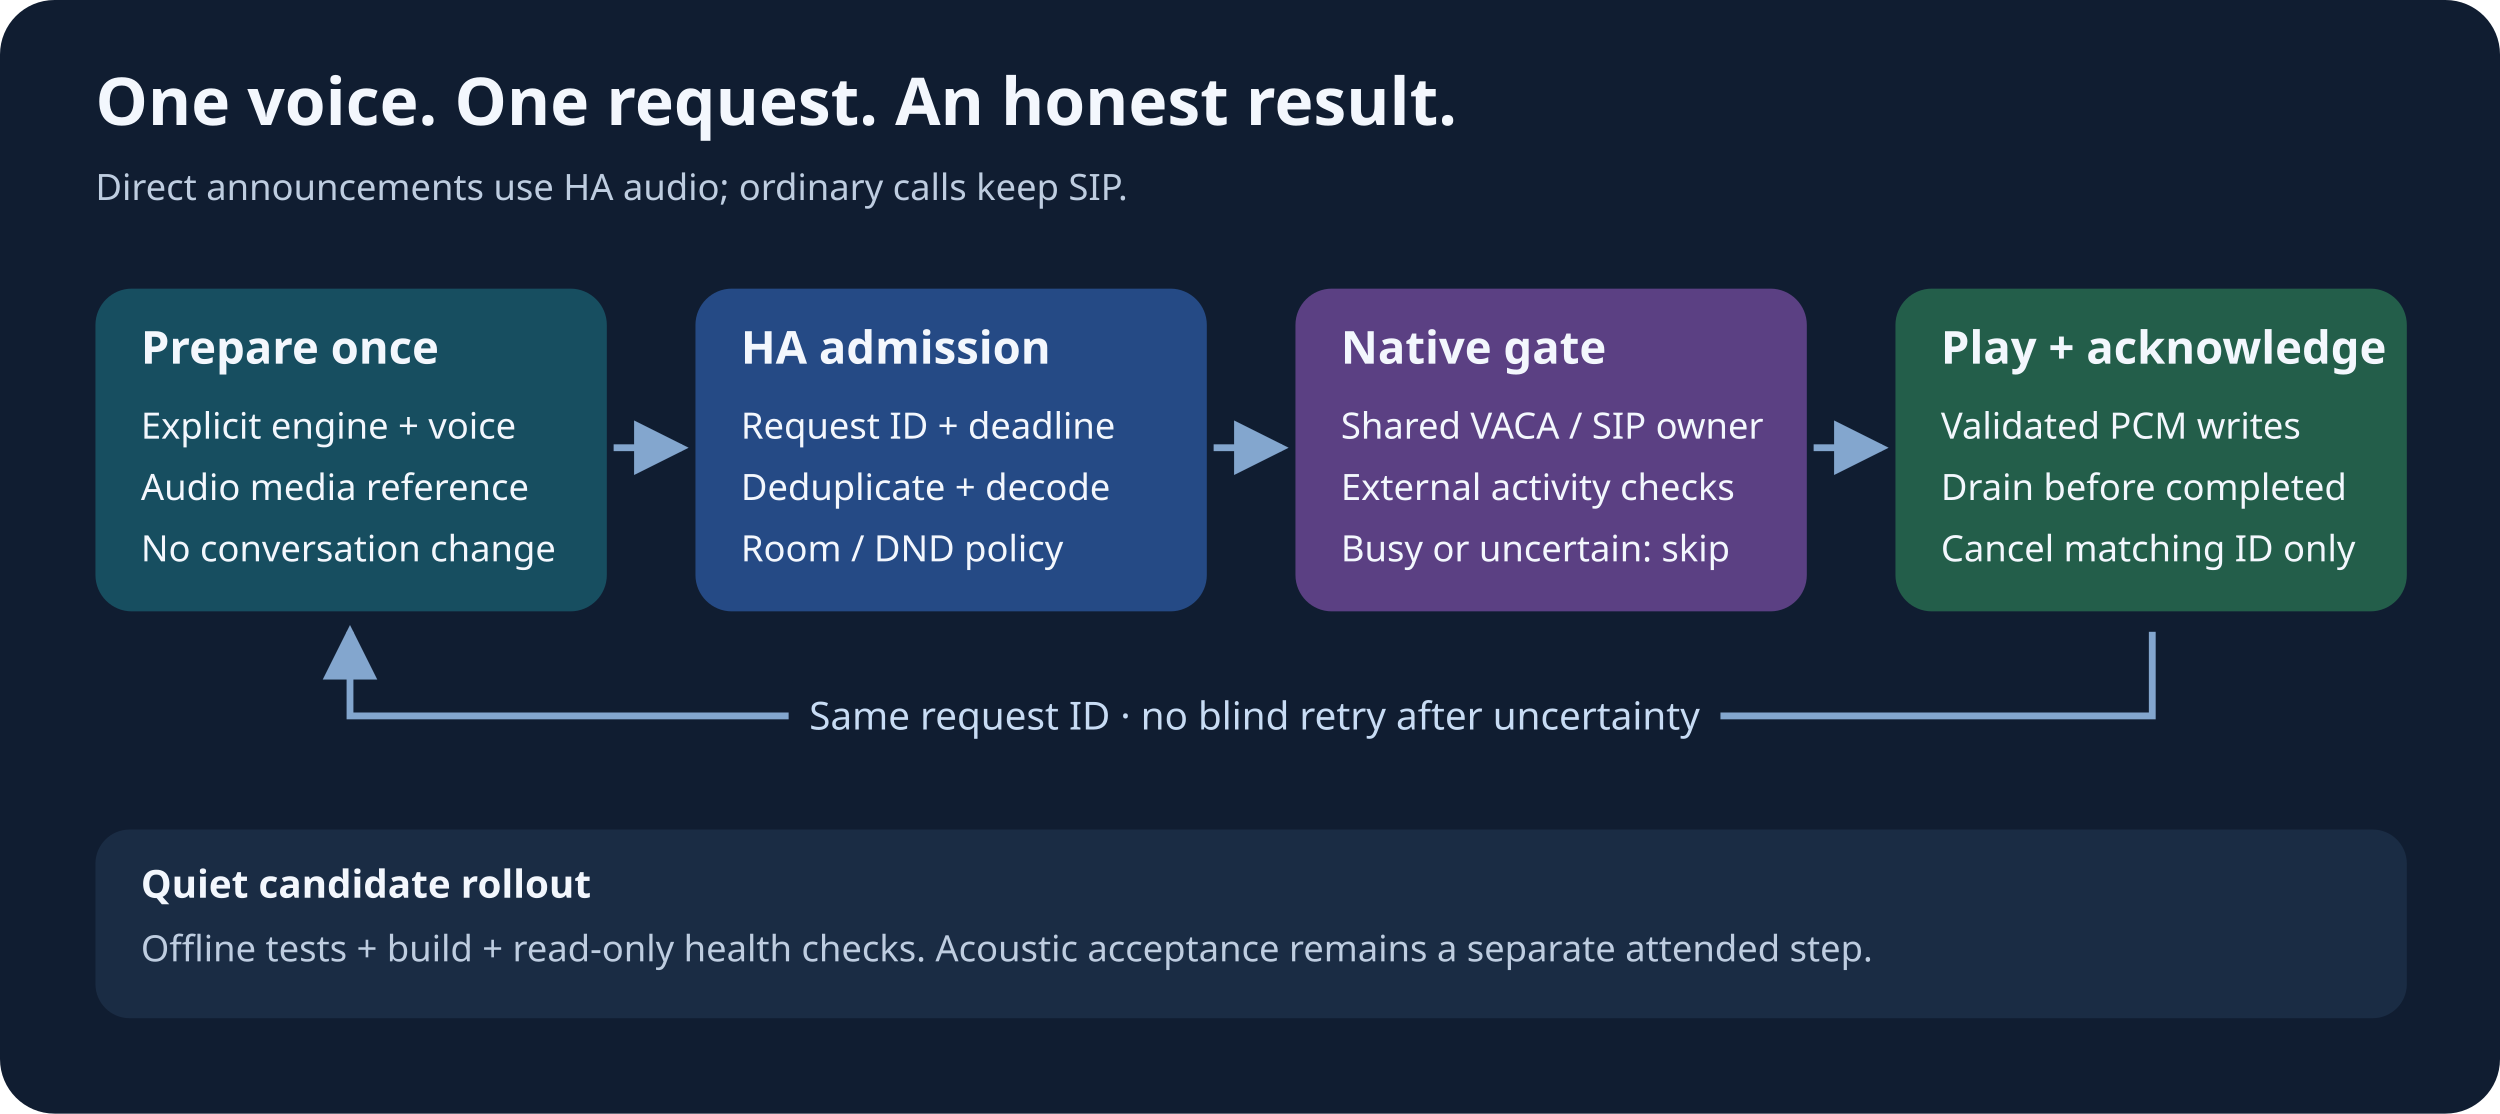
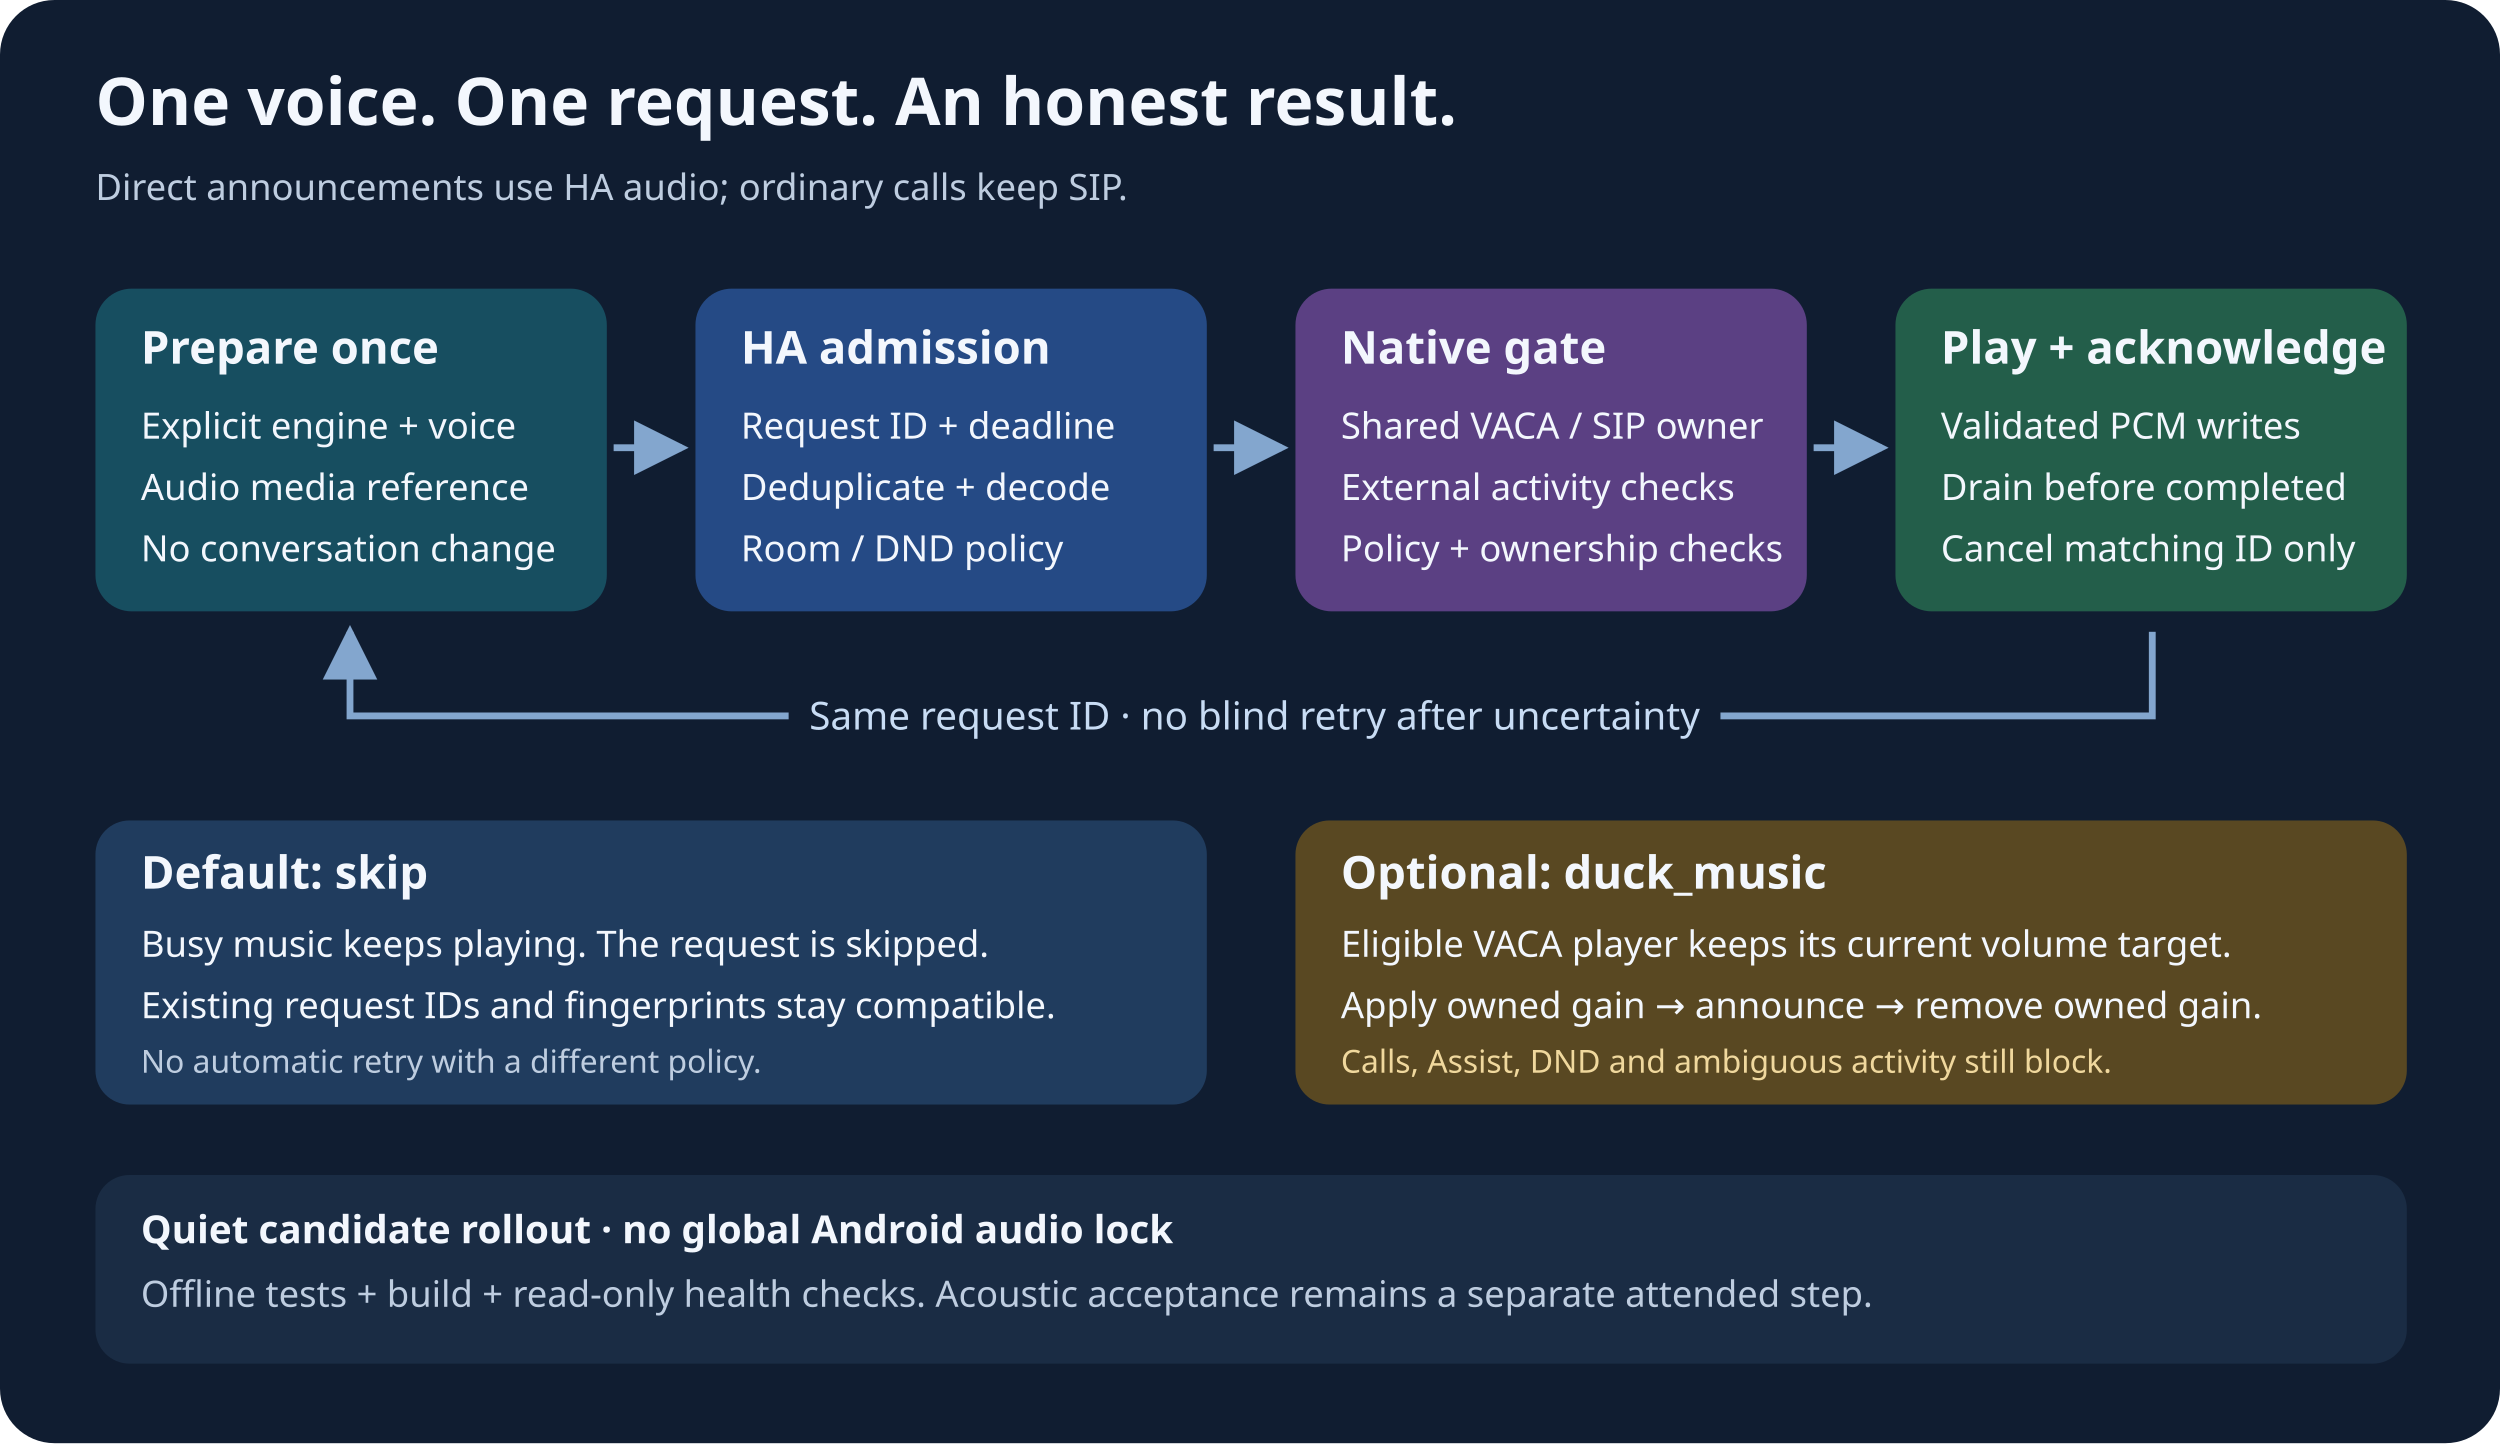
- <svg xmlns="http://www.w3.org/2000/svg" width="1100" height="490" viewBox="0 0 1100 490" role="img" aria-labelledby="title desc">
+ <svg xmlns="http://www.w3.org/2000/svg" width="1100" height="635" viewBox="0 0 1100 635" role="img" aria-labelledby="title desc">
  <defs>
    <marker id="arrow" markerWidth="8" markerHeight="8" refX="7" refY="4" orient="auto">
      <path d="M0 0 L8 4 L0 8Z" fill="#83a6ce" />
    </marker>
  </defs>
-   <rect width="1100" height="490" rx="24" fill="#101d31" />
+   <rect width="1100" height="635" rx="24" fill="#101d31" />
  <g font-family="sans-serif" fill="#f3f7fd">
    <text x="42" y="55" font-size="29" font-weight="700">One voice. One request. An honest result.</text>
    <text x="42" y="88" font-size="16" fill="#becde0">Direct announcements use HA audio; ordinary calls keep SIP.</text>
    <rect x="42" y="127" width="225" height="142" rx="16" fill="#174e60" />
    <text x="62" y="160" font-size="20" font-weight="700">Prepare once</text>
    <text x="62" y="193" font-size="16">Explicit engine + voice</text>
    <text x="62" y="220" font-size="16">Audio media reference</text>
    <text x="62" y="247" font-size="16">No conversation change</text>
    <rect x="306" y="127" width="225" height="142" rx="16" fill="#254a85" />
    <text x="326" y="160" font-size="20" font-weight="700">HA admission</text>
    <text x="326" y="193" font-size="16">Request ID + deadline</text>
    <text x="326" y="220" font-size="16">Deduplicate + decode</text>
    <text x="326" y="247" font-size="16">Room / DND policy</text>
    <rect x="570" y="127" width="225" height="142" rx="16" fill="#5b4083" />
    <text x="590" y="160" font-size="20" font-weight="700">Native gate</text>
    <text x="590" y="193" font-size="16">Shared VACA / SIP owner</text>
    <text x="590" y="220" font-size="16">External activity checks</text>
-     <text x="590" y="247" font-size="16">Busy or uncertain: skip</text>
+     <text x="590" y="247" font-size="16">Policy + ownership checks</text>
    <rect x="834" y="127" width="225" height="142" rx="16" fill="#235e4a" />
    <text x="854" y="160" font-size="20" font-weight="700">Play + acknowledge</text>
    <text x="854" y="193" font-size="16">Validated PCM writes</text>
    <text x="854" y="220" font-size="16">Drain before completed</text>
    <text x="854" y="247" font-size="16">Cancel matching ID only</text>
    <g stroke="#83a6ce" stroke-width="3" fill="none" marker-end="url(#arrow)">
      <path d="M270 197H300" />
      <path d="M534 197H564" />
      <path d="M798 197H828" />
      <path d="M947 278V315H154V278" />
    </g>
    <rect x="347" y="294" width="410" height="41" rx="12" fill="#101d31" />
    <text x="552" y="321" text-anchor="middle" font-size="17" fill="#c8dcf4">Same request ID · no blind retry after uncertainty</text>
-     <rect x="42" y="365" width="1017" height="83" rx="15" fill="#1a2c44" />
-     <text x="62" y="395" font-size="17" font-weight="700">Quiet candidate rollout</text>
-     <text x="62" y="423" font-size="16" fill="#becde0">Offline tests + build + read-only health checks. Acoustic acceptance remains a separate attended step.</text>
+     <rect x="42" y="361" width="489" height="125" rx="15" fill="#203c5e" />
+     <text x="62" y="391" font-size="20" font-weight="700">Default: skip</text>
+     <text x="62" y="421" font-size="16">Busy music keeps playing. The request is skipped.</text>
+     <text x="62" y="448" font-size="16">Existing request IDs and fingerprints stay compatible.</text>
+     <text x="62" y="472" font-size="14" fill="#becde0">No automatic retry with a different policy.</text>
+     <rect x="570" y="361" width="489" height="125" rx="15" fill="#594822" />
+     <text x="590" y="391" font-size="20" font-weight="700">Optional: duck_music</text>
+     <text x="590" y="421" font-size="16">Eligible VACA player keeps its current volume target.</text>
+     <text x="590" y="448" font-size="16">Apply owned gain → announce → remove owned gain.</text>
+     <text x="590" y="472" font-size="14" fill="#f0d89d">Calls, Assist, DND and ambiguous activity still block.</text>
+     <rect x="42" y="517" width="1017" height="83" rx="15" fill="#1a2c44" />
+     <text x="62" y="547" font-size="17" font-weight="700">Quiet candidate rollout · no global Android audio lock</text>
+     <text x="62" y="575" font-size="16" fill="#becde0">Offline tests + build + read-only health checks. Acoustic acceptance remains a separate attended step.</text>
  </g>
</svg>
